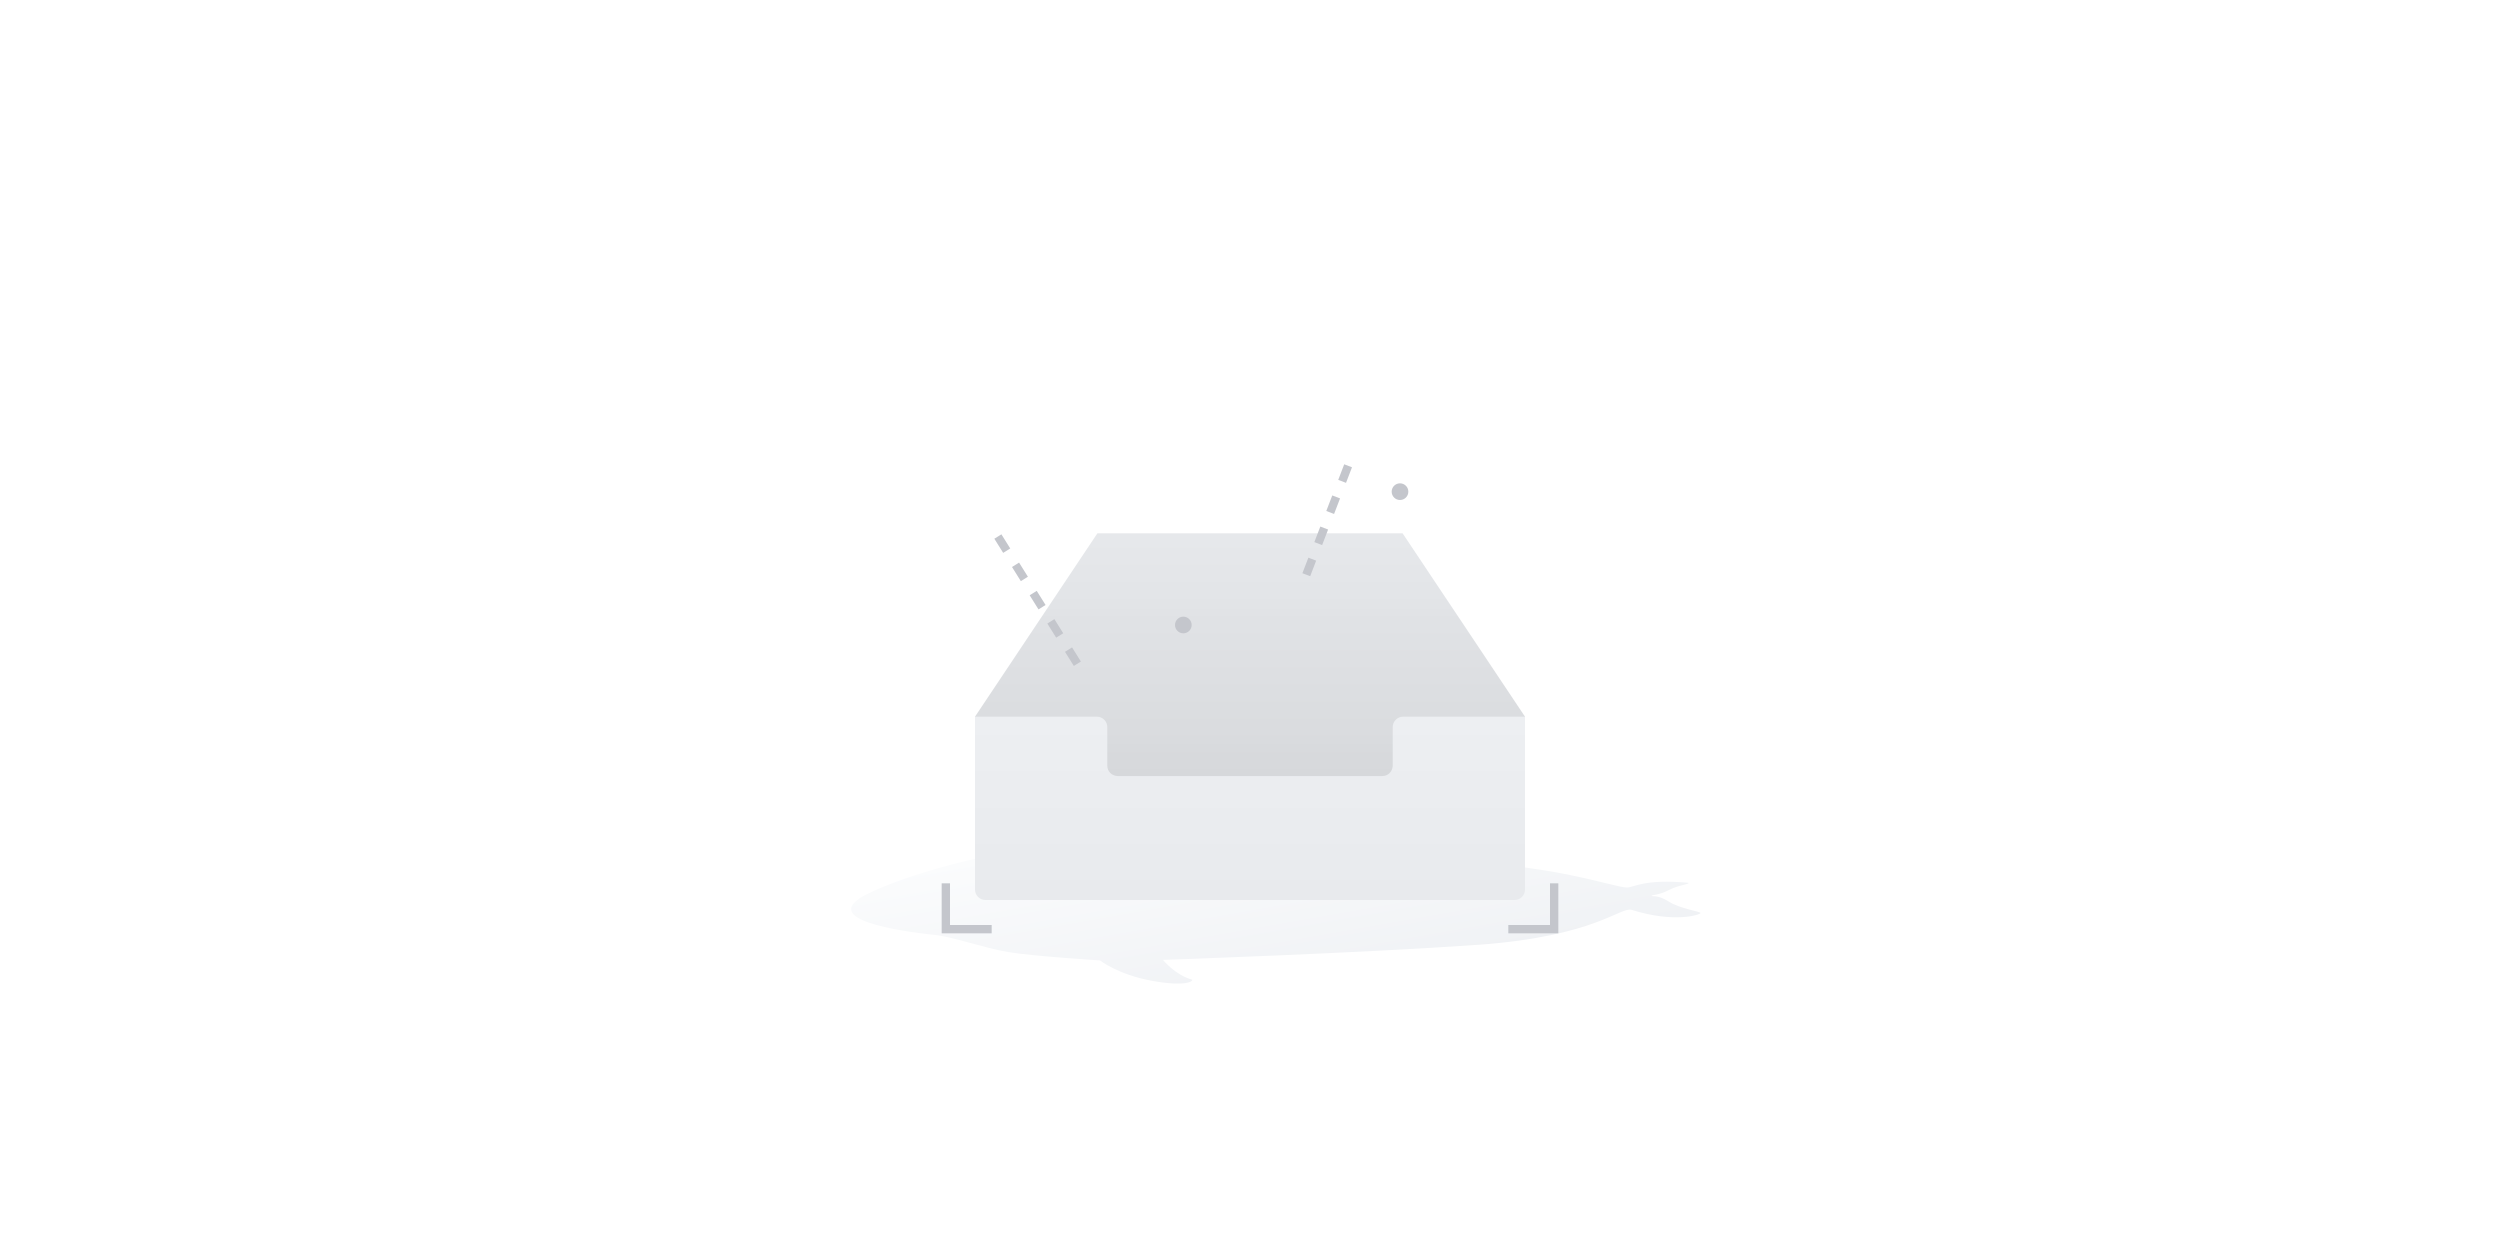
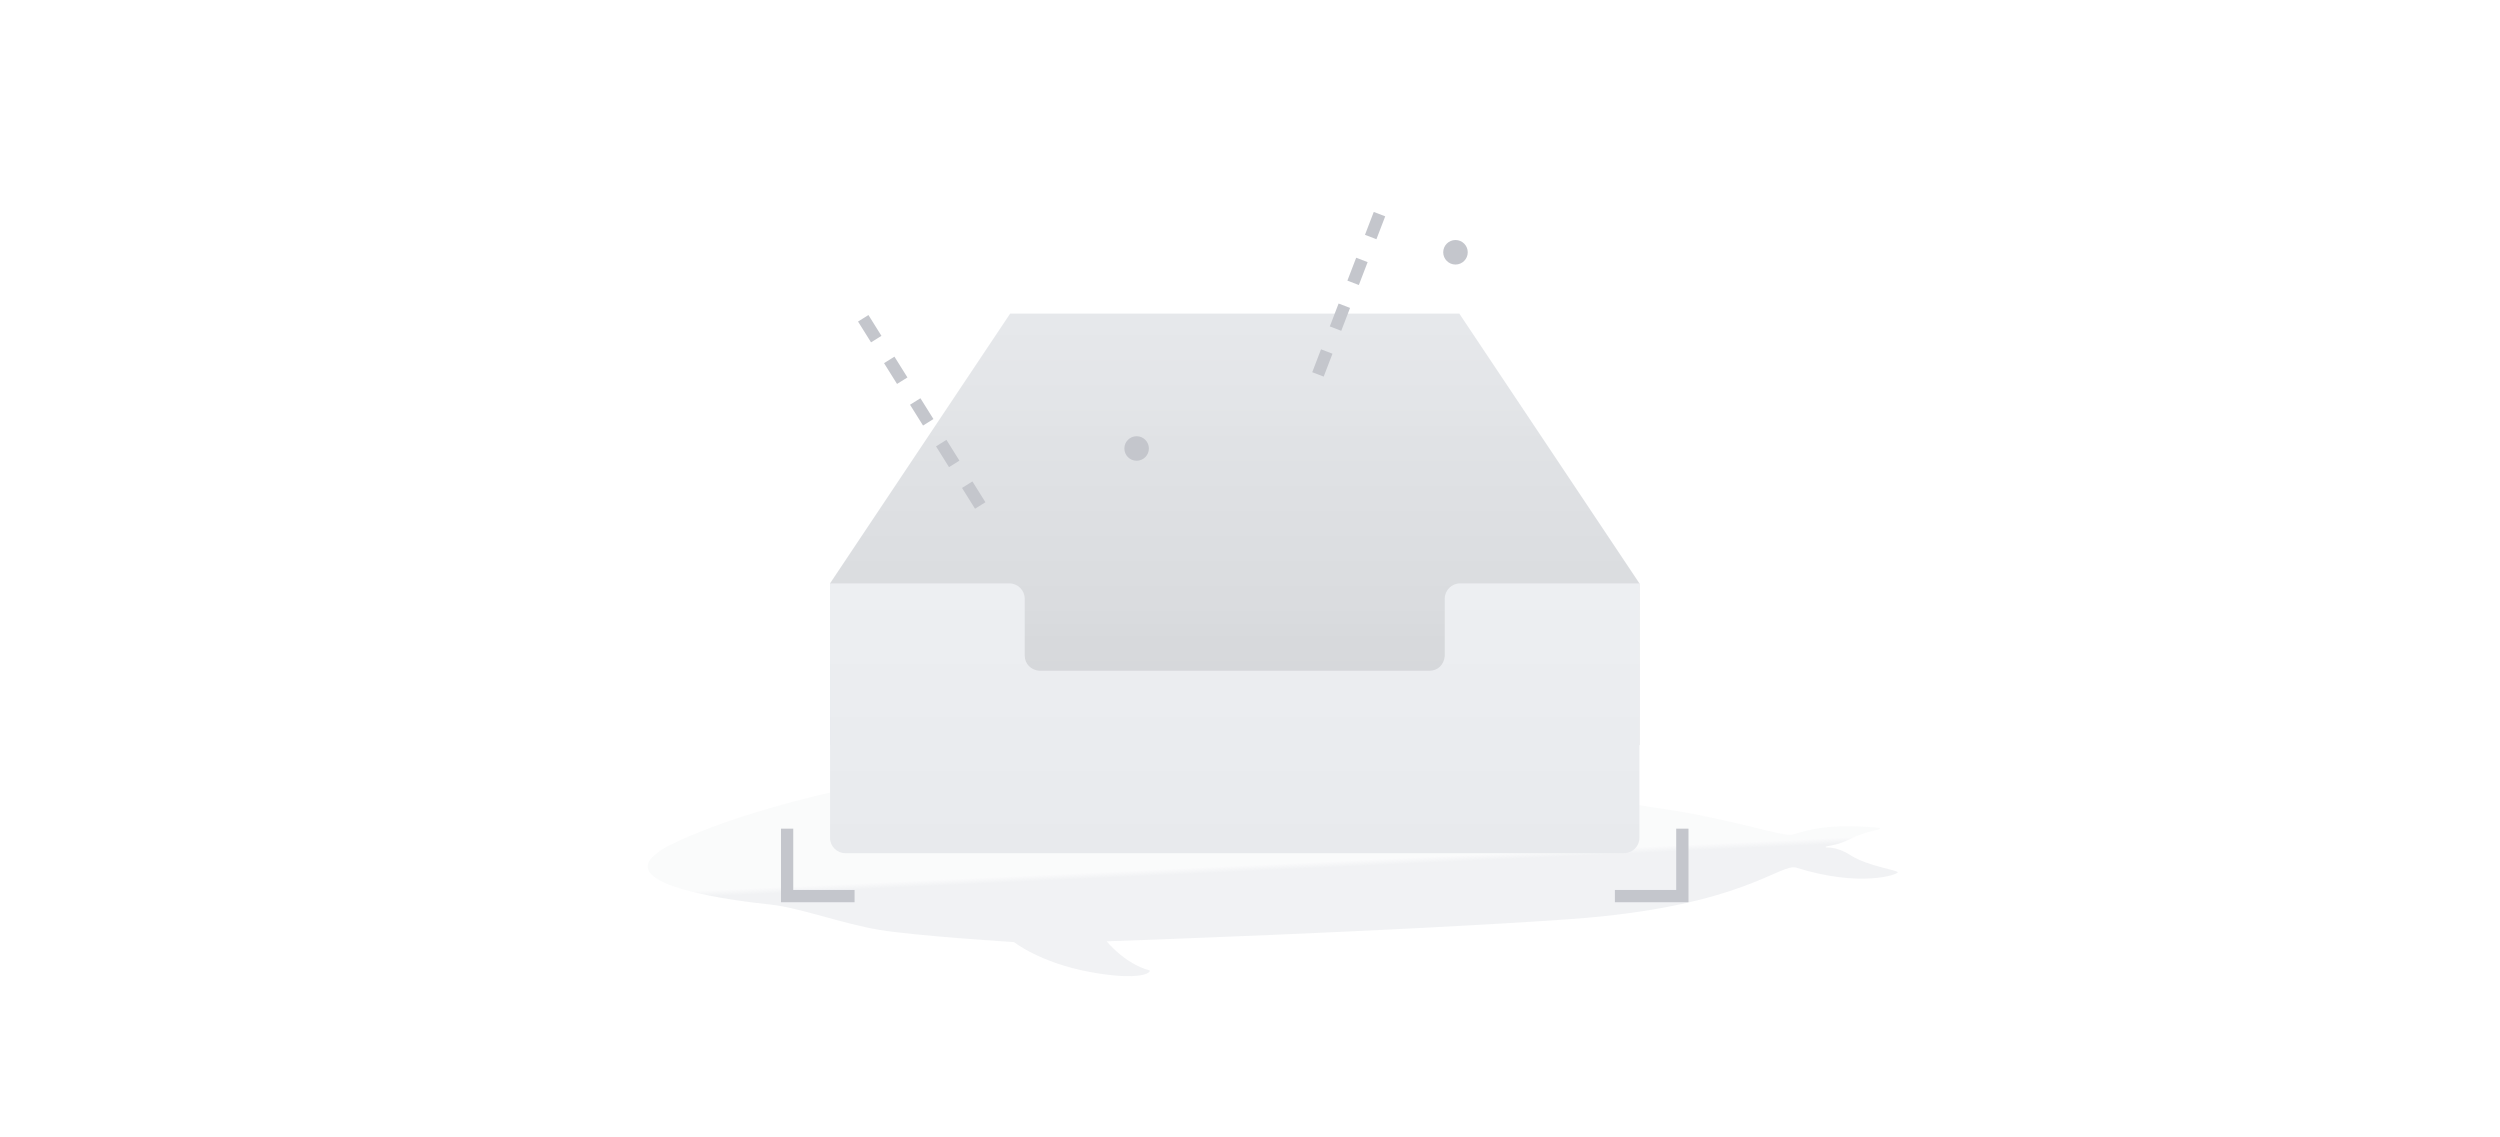
- <svg xmlns="http://www.w3.org/2000/svg" version="1.1" id="图层_1" x="0px" y="0px" viewBox="0 0 480 240" style="enable-background:new 0 0 480 240;" xml:space="preserve">
-   <style type="text/css">
- 	.st0{fill:url(#Fill-1_1_);}
- 	.st1{fill:url(#路径-3_1_);}
- 	.st2{fill:url(#形状结合_2_);}
- 	.st3{fill:#C4C6CC;}
- </style>
-   <linearGradient id="Fill-1_1_" gradientUnits="userSpaceOnUse" x1="241.443" y1="84.96" x2="247.518" y2="50.503" gradientTransform="matrix(1 0 0 -1 0 240)">
-     <stop offset="0" style="stop-color:#FBFCFD" />
-     <stop offset="1" style="stop-color:#F0F2F5" />
-   </linearGradient>
-   <path id="Fill-1" class="st0" d="M188,164.7c16.3-3.7,39.7-5.3,55.6-4.5s29.1,3.6,30,2.9c3.2-2.1,10-3,9.6-2.2  c-0.3,0.8-4.7,3.4-3.3,3.8c1.4,0.4,15.6,2,21.5,3.3c5.9,1.2,9.7,2.4,11,2.4s3.3-1.7,11.8-0.9c0.2,0.3-1.9,0.4-3.8,1.4  s-3.3,0.9-3.3,1.1s1.1-0.3,3.3,1.1c2.2,1.4,6.1,1.9,6.1,2.2s-4.9,2-13.2-0.6c-2.1-0.7-7,5.1-29.5,6.7s-60.5,2.9-60.5,2.9  s2.3,2.9,5.6,3.8c0.2,0.3-1.3,1.4-7.8,0.2s-9.9-3.9-9.9-3.9s-12.8-0.8-17.6-1.6s-10.4-2.9-14.2-3.3c-3.8-0.4-21.1-2.4-14.5-6.9  C164.7,172.5,171.7,168.4,188,164.7z" />
-   <linearGradient id="路径-3_1_" gradientUnits="userSpaceOnUse" x1="412.561" y1="-3.113" x2="412.561" y2="-2.177" gradientTransform="matrix(105.6 0 0 56.32 -43326.402 278.4001)">
-     <stop offset="0" style="stop-color:#E6E8EB;stop-opacity:0.992" />
-     <stop offset="1" style="stop-color:#D4D6D9" />
-   </linearGradient>
-   <polygon id="路径-3" class="st1" points="187.2,137.6 210.7,102.4 269.3,102.4 292.8,137.6 292.8,158.7 187.2,158.7 " />
-   <linearGradient id="形状结合_2_" gradientUnits="userSpaceOnUse" x1="412.561" y1="-5" x2="412.561" y2="-4.008" gradientTransform="matrix(105.6 0 0 35.2 -43326.402 313.6004)">
-     <stop offset="0" style="stop-color:#EDEFF2" />
-     <stop offset="1" style="stop-color:#E8EAED" />
-   </linearGradient>
-   <path id="形状结合" class="st2" d="M212.6,172.8h-23.4c-1.1,0-2-0.9-2-2v-33.2h23.4c1.1,0,2,0.9,2,2v7.4c0,1.1,0.8,1.9,1.9,2  h0.1h50.8c1.1,0,1.9-0.8,2-1.9V147v-7.4c0-1.1,0.9-2,2-2h23.4v33.2c0,1.1-0.9,2-2,2h-23.4H212.6z" />
-   <path id="形状结合_1_" class="st3" d="M182.4,169.6v8h8v1.6h-9.6v-9.6H182.4z" />
-   <path id="形状结合备份" class="st3" d="M289.6,177.6h8v-8h1.6v9.6h-9.6V177.6z" />
-   <g id="编组-4" transform="translate(91.68889, 11.87494) rotate(21) translate(-91.68889, -11.87494) translate(90.88889, 0.674936)">
-     <rect id="矩形_1_" x="183.1" y="24.5" transform="matrix(5.449899e-06 1 -1 5.449899e-06 209.9379 -159.3938)" class="st3" width="3.2" height="1.6" />
-     <rect id="矩形备份-6" x="183.1" y="30.9" transform="matrix(5.449898e-06 1 -1 5.449898e-06 216.3378 -152.9939)" class="st3" width="3.2" height="1.6" />
-     <rect id="矩形备份-7" x="183.1" y="37.3" transform="matrix(5.449898e-06 1 -1 5.449898e-06 222.7379 -146.5939)" class="st3" width="3.2" height="1.6" />
-     <rect id="矩形备份-8" x="183.1" y="43.7" transform="matrix(5.449899e-06 1 -1 5.449899e-06 229.1379 -140.1939)" class="st3" width="3.2" height="1.6" />
+ <svg xmlns="http://www.w3.org/2000/svg" viewBox="0 0 440 200" class="design-iconfont">
+   <defs>
+     <linearGradient x1="51.945%" y1="48.761%" x2="52.604%" y2="51.247%" id="vc01gi4os__xu5bzhcfea">
+       <stop stop-color="#E8EAED" stop-opacity=".2" offset="0%" />
+       <stop stop-color="#E8EAED" stop-opacity=".6" offset="100%" />
+     </linearGradient>
+     <linearGradient x1="50.001%" y1="1.17%" x2="50.001%" y2="94.81%" id="vc01gi4os__56rv0rchgb">
+       <stop stop-color="#E6E8EB" stop-opacity=".992" offset="0%" />
+       <stop stop-color="#D4D6D9" offset="100%" />
+     </linearGradient>
+     <linearGradient x1="50.001%" y1=".012%" x2="50.001%" y2="99.222%" id="vc01gi4os__ha186j0dec">
+       <stop stop-color="#EDEFF2" offset="0%" />
+       <stop stop-color="#E8EAED" offset="100%" />
+     </linearGradient>
+   </defs>
+   <g fill="none" fill-rule="evenodd">
+     <path d="M33.166,103.234 C55.154,98.242 86.721,96.084 108.169,97.163 C129.618,98.242 147.425,102.019 148.639,101.075 C152.956,98.242 162.129,97.028 161.589,98.107 C161.184,99.187 155.249,102.694 157.137,103.234 C159.026,103.773 178.182,105.931 186.141,107.685 C194.1,109.304 199.226,110.923 200.979,110.923 C202.733,110.923 205.431,108.629 216.897,109.709 C217.167,110.113 214.334,110.248 211.771,111.597 C209.208,112.946 207.32,112.811 207.32,113.081 C207.32,113.351 208.803,112.676 211.771,114.565 C214.739,116.454 220,117.128 220,117.533 C220,117.937 213.39,120.231 202.193,116.723 C199.361,115.779 192.751,123.603 162.398,125.762 C132.046,127.92 80.785,129.674 80.785,129.674 C80.785,129.674 83.888,133.586 88.339,134.8 C88.609,135.204 86.586,136.688 77.817,135.069 C69.049,133.451 64.462,129.808 64.462,129.808 C64.462,129.808 47.195,128.729 40.72,127.65 C34.245,126.571 26.691,123.738 21.565,123.198 C16.439,122.659 -6.899,119.961 2.005,113.89 C1.735,113.756 11.178,108.225 33.166,103.234 Z" fill="url(#vc01gi4os__xu5bzhcfea)" transform="translate(114 36)" />
+     <path fill="url(#vc01gi4os__56rv0rchgb)" fill-rule="nonzero" d="M32.087 66.676L63.788 19.192 142.838 19.192 174.539 66.676 174.539 95.14 32.087 95.14z" transform="translate(114 36)" />
+     <path d="M66.351,114.16 L34.785,114.16 C33.301,114.16 32.087,112.946 32.087,111.462 L32.087,66.676 L63.653,66.676 C65.137,66.676 66.351,67.89 66.351,69.374 L66.351,79.357 C66.351,80.84 67.43,81.92 68.914,82.055 L69.049,82.055 L137.577,82.055 C139.061,82.055 140.14,80.975 140.275,79.491 L140.275,79.357 L140.275,69.374 C140.275,67.89 141.489,66.676 142.973,66.676 L174.539,66.676 L174.539,111.462 C174.539,112.946 173.325,114.16 171.841,114.16 L140.275,114.16 L66.351,114.16 Z" fill="url(#vc01gi4os__ha186j0dec)" fill-rule="nonzero" transform="translate(114 36)" />
+     <path fill="#C4C6CC" fill-rule="nonzero" d="M25.612 109.844L25.612 120.635 36.404 120.635 36.404 122.794 23.453 122.794 23.453 109.844z" transform="translate(114 36)" />
+     <path fill="#C4C6CC" fill-rule="nonzero" d="M170.223 120.635L181.014 120.635 181.014 109.844 183.173 109.844 183.173 122.794 170.223 122.794z" transform="translate(114 36)" />
+     <g fill="#C4C6CC" fill-rule="nonzero">
+       <path transform="rotate(111 109.4083 104.0083)" d="M-0.308 2.174L4.009 2.174 4.009 4.333 -0.308 4.333z" />
+       <path transform="rotate(111 108.0581 111.2919)" d="M-0.308 10.808L4.009 10.808 4.009 12.966 -0.308 12.966z" />
+       <path transform="rotate(111 106.7083 118.5753)" d="M-0.308 19.441L4.009 19.441 4.009 21.6 -0.308 21.6z" />
+       <path transform="rotate(111 105.3585 125.8589)" d="M-0.308 28.075L4.009 28.075 4.009 30.233 -0.308 30.233z" />
+     </g>
+     <g fill="#C4C6CC" fill-rule="nonzero">
+       <path transform="rotate(148 69.52371 51.76831)" d="M0.812 0.177L2.971 0.177 2.971 4.494 0.812 4.494z" />
+       <path transform="rotate(148 71.99979 60.40166)" d="M0.813 8.811L2.971 8.811 2.971 13.127 0.813 13.127z" />
+       <path transform="rotate(148 74.47541 69.03544)" d="M0.813 17.444L2.971 17.444 2.971 21.761 0.813 21.761z" />
+       <path transform="rotate(148 76.95074 77.66872)" d="M0.812 26.078L2.971 26.078 2.971 30.394 0.812 30.394z" />
+       <path transform="rotate(148 79.42629 86.30223)" d="M0.812 34.711L2.971 34.711 2.971 39.028 0.812 39.028z" />
+     </g>
+     <path fill="#C4C6CC" fill-rule="nonzero" d="M142.164 6.242A2.158 2.158 0 1 0 142.164 10.559A2.158 2.158 0 1 0 142.164 6.242Z" transform="translate(114 36)" />
+     <path fill="#C4C6CC" fill-rule="nonzero" d="M86.046 40.776A2.158 2.158 0 1 0 86.046 45.092A2.158 2.158 0 1 0 86.046 40.776Z" transform="translate(114 36)" />
  </g>
-   <g id="编组-3" transform="translate(36, 27.2) rotate(-32) translate(-36, -27.2) translate(35.2, 12.8)">
-     <rect id="矩形_2_" x="91.7" y="161.1" transform="matrix(-1 5.426337e-06 -5.426337e-06 -1 185.0753 325.4438)" class="st3" width="1.6" height="3.2" />
-     <rect id="矩形备份-2" x="91.7" y="167.5" transform="matrix(-1 5.426336e-06 -5.426336e-06 -1 185.0755 338.2438)" class="st3" width="1.6" height="3.2" />
-     <rect id="矩形备份-3" x="91.7" y="173.9" transform="matrix(-1 5.426336e-06 -5.426336e-06 -1 185.0755 351.0439)" class="st3" width="1.6" height="3.2" />
-     <rect id="矩形备份-4" x="91.7" y="180.3" transform="matrix(-1 5.426336e-06 -5.426336e-06 -1 185.0755 363.8438)" class="st3" width="1.6" height="3.2" />
-     <rect id="矩形备份-5" x="91.7" y="186.7" transform="matrix(-1 5.426337e-06 -5.426337e-06 -1 185.0755 376.6438)" class="st3" width="1.6" height="3.2" />
-   </g>
-   <circle id="椭圆形" class="st3" cx="268.8" cy="94.4" r="1.6" />
-   <circle id="椭圆形备份" class="st3" cx="227.2" cy="120" r="1.6" />
</svg>
